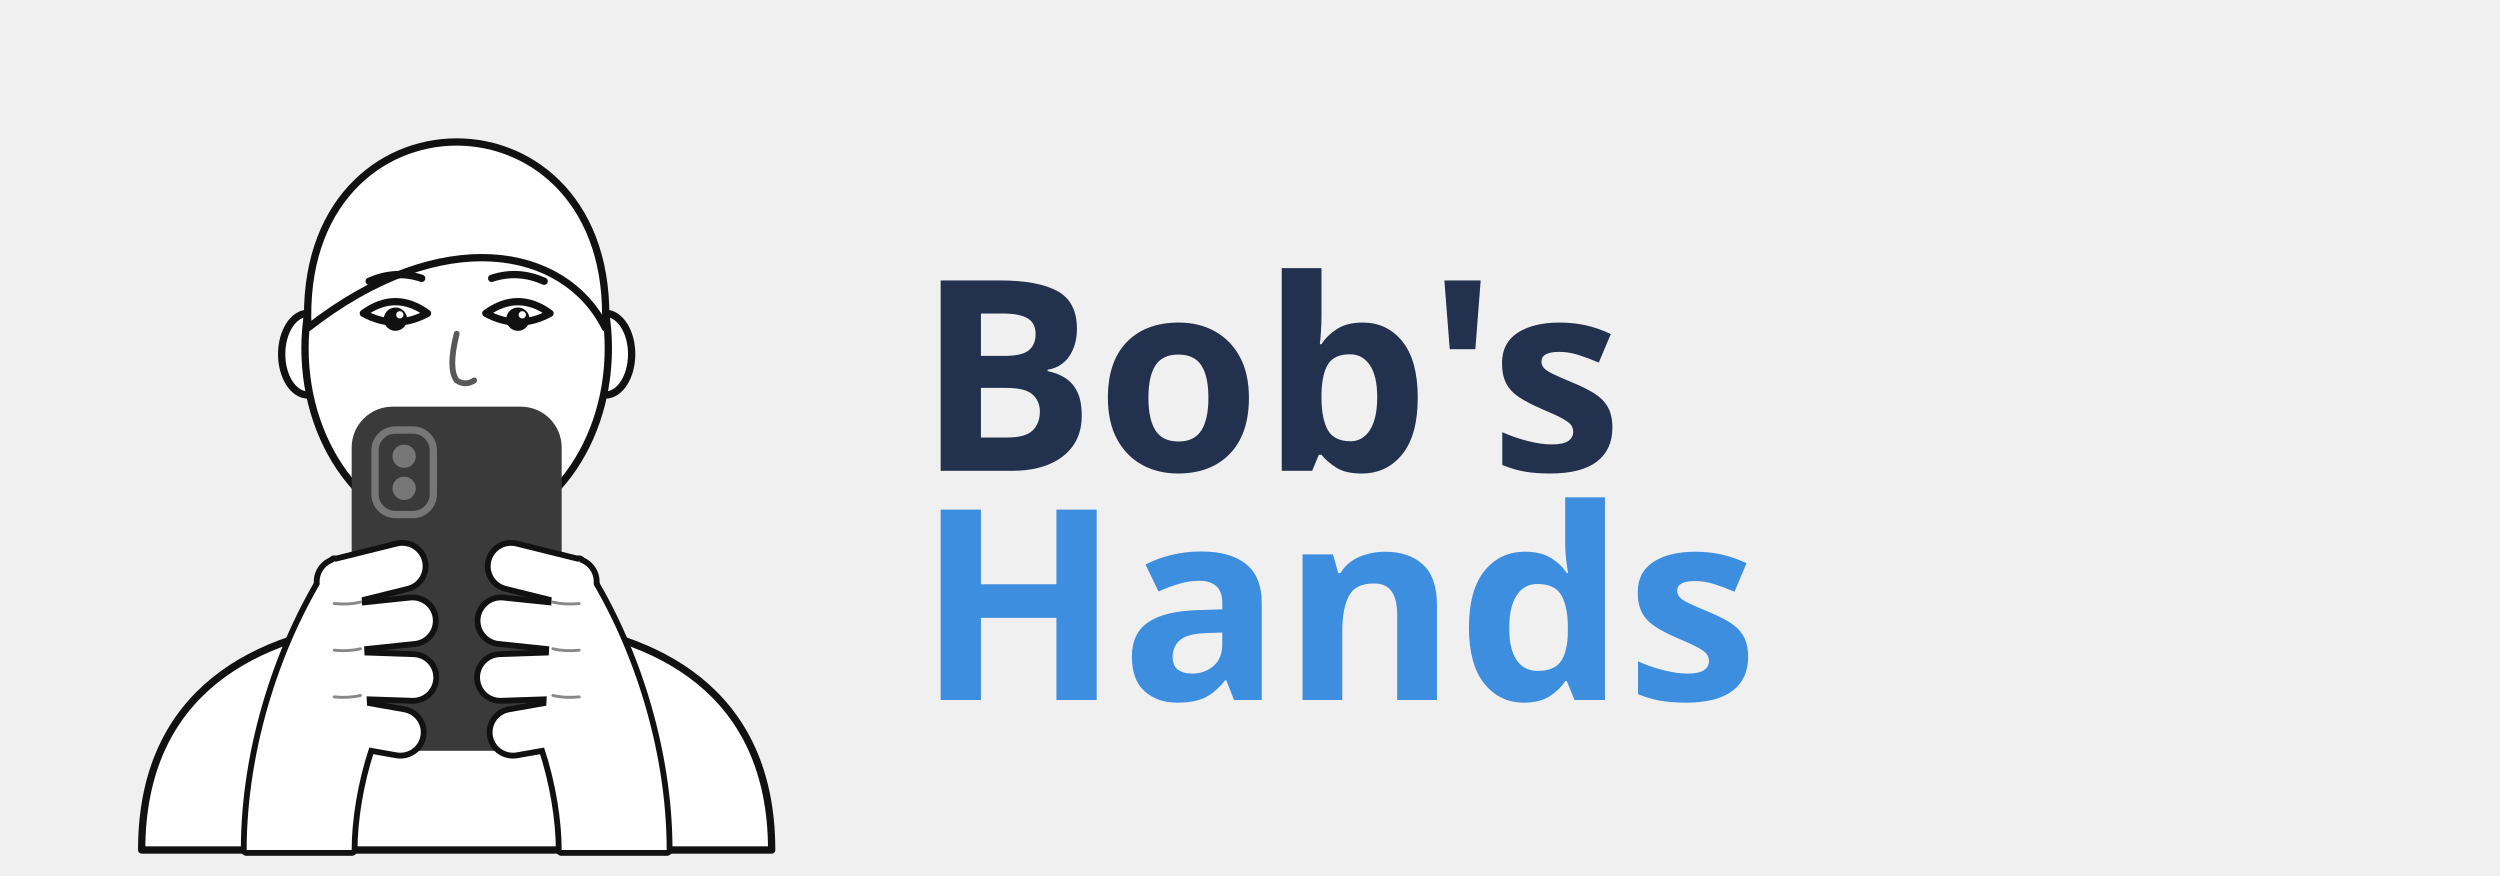
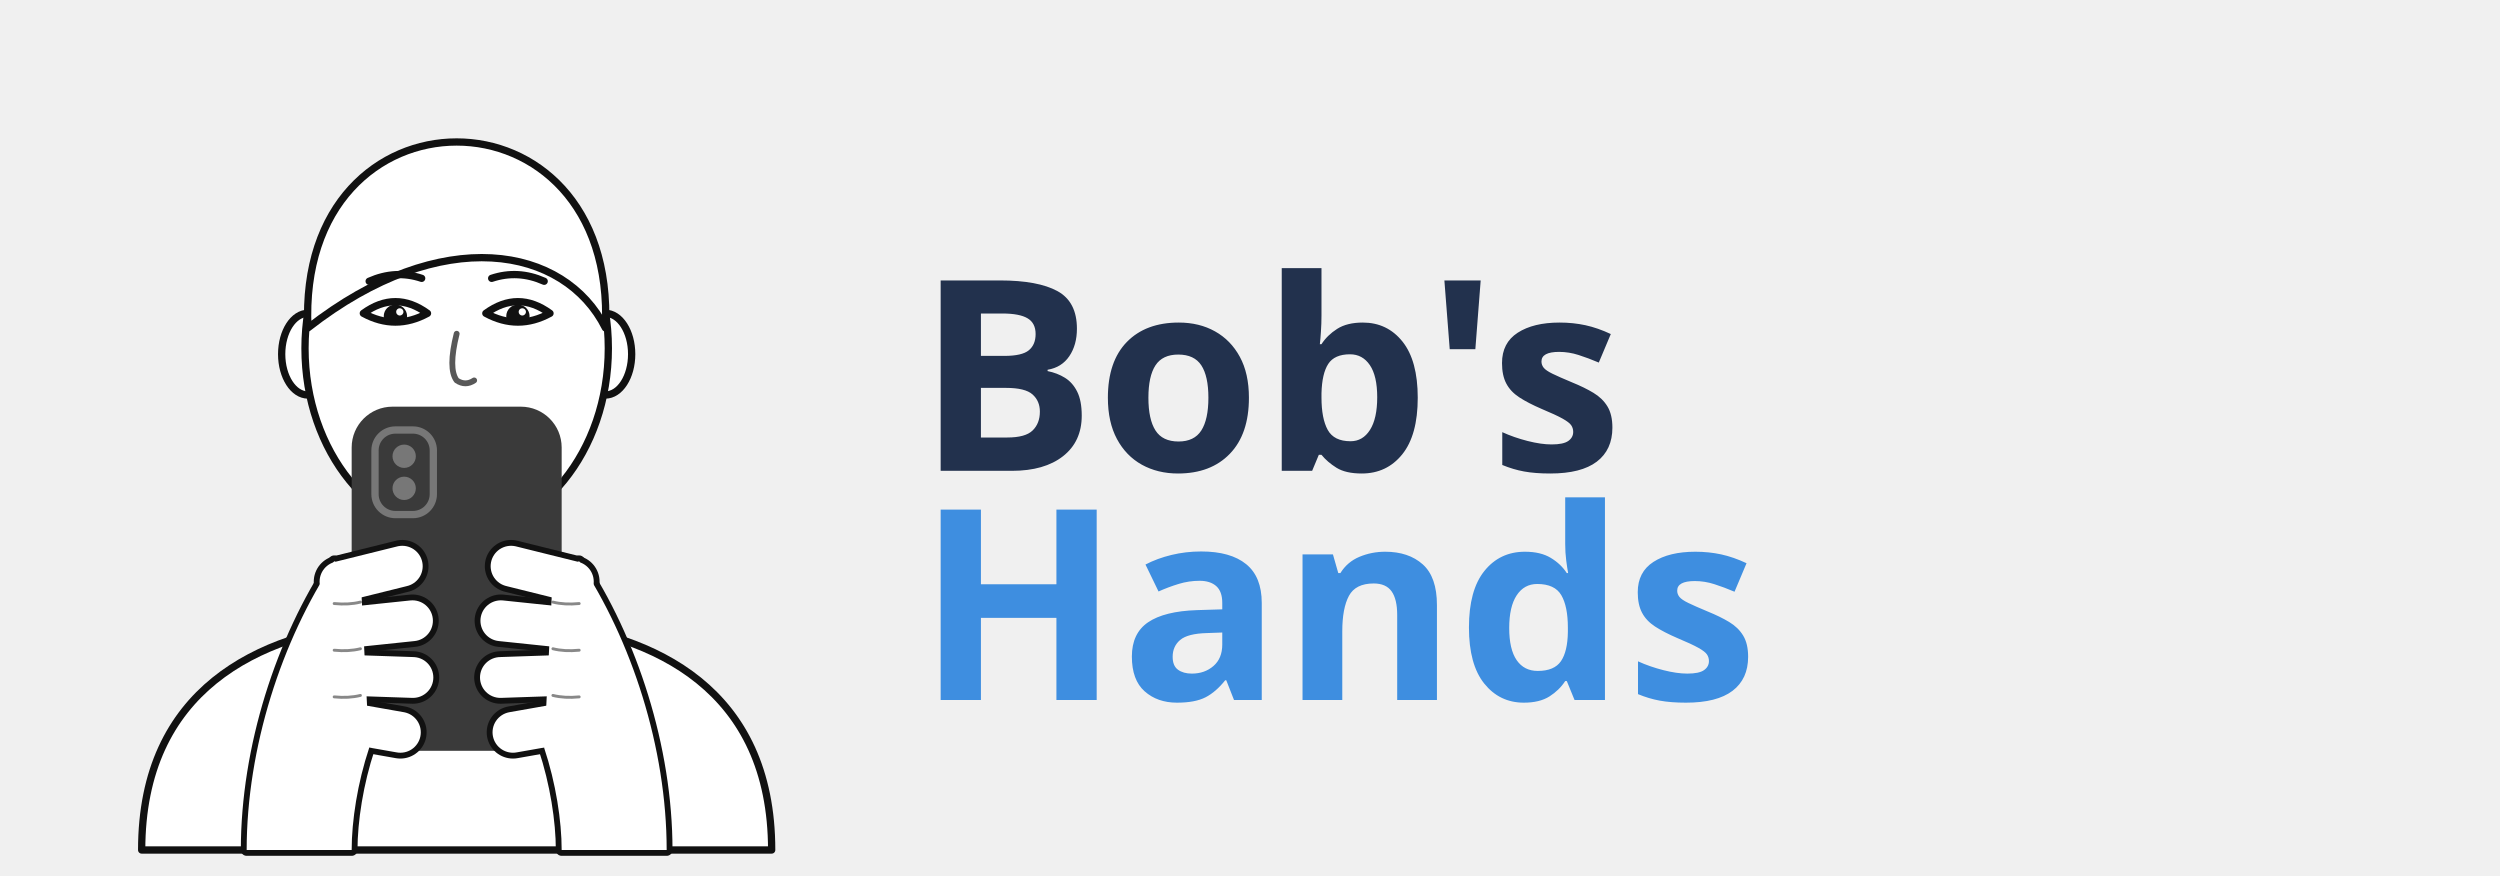
<svg xmlns="http://www.w3.org/2000/svg" width="1200" height="420" viewBox="0 0 1200 420">
  <defs>
    <linearGradient id="main" x1="0" y1="330" x2="0" y2="512" gradientUnits="userSpaceOnUse">
      <stop offset="0" stop-color="#FFC24D" />
      <stop offset="1" stop-color="#FF8A5B" />
    </linearGradient>
    <linearGradient id="ecran" x1="0" y1="0" x2="0" y2="1">
      <stop offset="0" stop-color="#7EC8F2" />
      <stop offset="1" stop-color="#FFD9A8" />
    </linearGradient>
    <linearGradient id="soleil" x1="0" y1="0" x2="0" y2="1">
      <stop offset="0" stop-color="#FFC24D" />
      <stop offset="1" stop-color="#FF8A5B" />
    </linearGradient>
  </defs>
  <g transform="translate(40 30) scale(0.70)">
    <defs>
      <linearGradient id="main" x1="0" y1="330" x2="0" y2="512" gradientUnits="userSpaceOnUse">
        <stop offset="0" stop-color="#FFC24D" />
        <stop offset="1" stop-color="#FF8A5B" />
      </linearGradient>
      <linearGradient id="ecran" x1="0" y1="0" x2="0" y2="1">
        <stop offset="0" stop-color="#7EC8F2" />
        <stop offset="1" stop-color="#FFD9A8" />
      </linearGradient>
      <linearGradient id="soleil" x1="0" y1="0" x2="0" y2="1">
        <stop offset="0" stop-color="#FFC24D" />
        <stop offset="1" stop-color="#FF8A5B" />
      </linearGradient>
    </defs>
    <path d="M40 540 C40 430 120 392 200 384 L312 384 C392 392 472 430 472 540 Z" fill="#FFFFFF" stroke="#111111" stroke-width="5" stroke-linejoin="round" />
    <rect x="222" y="300" width="68" height="96" rx="20" fill="#FFFFFF" stroke="#111111" stroke-width="5" />
    <ellipse cx="154" cy="200" rx="18" ry="28" fill="#FFFFFF" stroke="#111111" stroke-width="5" />
    <ellipse cx="358" cy="200" rx="18" ry="28" fill="#FFFFFF" stroke="#111111" stroke-width="5" />
    <ellipse cx="256" cy="196" rx="104" ry="128" fill="#FFFFFF" stroke="#111111" stroke-width="5" />
    <path d="M154 182 C146 12 366 12 358 182 C330 126 246 110 154 182 Z" fill="#FFFFFF" stroke="#111111" stroke-width="5" stroke-linejoin="round" />
    <path d="M196 150 Q214 142 232 148 M280 148 Q298 142 316 150" fill="none" stroke="#111111" stroke-width="5" stroke-linecap="round" />
    <path d="M256 186 Q250 210 256 218 Q262 222 268 218" fill="none" stroke="#111111" stroke-width="4.0" stroke-linecap="round" stroke-linejoin="round" opacity=".7" />
-     <path d="M192 172 Q214 156 236 172 Q214 184 192 172 Z" fill="#FFFFFF" stroke="#111111" stroke-width="5" stroke-linejoin="round" />
-     <circle cx="214" cy="176" r="8" fill="#111111" />
-     <circle cx="217" cy="173" r="2.5" fill="#FFFFFF" />
-     <path d="M276 172 Q298 156 320 172 Q298 184 276 172 Z" fill="#FFFFFF" stroke="#111111" stroke-width="5" stroke-linejoin="round" />
-     <circle cx="298" cy="176" r="8" fill="#111111" />
-     <circle cx="301" cy="173" r="2.5" fill="#FFFFFF" />
+     <clipPath id="oeil-214">
+       <path d="M192 172 Q214 156 236 172 Q214 184 192 172 Z" />
+     </clipPath>
+     <path d="M192 172 Q214 156 236 172 Q214 184 192 172 Z" fill="#FFFFFF" />
+     <g clip-path="url(#oeil-214)">
+       <circle cx="214" cy="174" r="8" fill="#111111" />
+       <circle cx="217" cy="171" r="2.5" fill="#FFFFFF" />
+     </g>
+     <path d="M192 172 Q214 156 236 172 Q214 184 192 172 Z" fill="none" stroke="#111111" stroke-width="5" stroke-linejoin="round" />
+     <clipPath id="oeil-298">
+       <path d="M276 172 Q298 156 320 172 Q298 184 276 172 Z" />
+     </clipPath>
+     <path d="M276 172 Q298 156 320 172 Q298 184 276 172 Z" fill="#FFFFFF" />
+     <g clip-path="url(#oeil-298)">
+       <circle cx="298" cy="174" r="8" fill="#111111" />
+       <circle cx="301" cy="171" r="2.5" fill="#FFFFFF" />
+     </g>
+     <path d="M276 172 Q298 156 320 172 Q298 184 276 172 Z" fill="none" stroke="#111111" stroke-width="5" stroke-linejoin="round" />
    <rect x="184" y="236" width="144" height="236" rx="28" fill="#3A3A3A" stroke="#111111" stroke-width="0" />
    <rect x="200" y="252" width="40" height="58" rx="14" fill="none" stroke="#777" stroke-width="5" />
    <circle cx="220" cy="270" r="8" fill="#777" />
    <circle cx="220" cy="292" r="8" fill="#777" />
    <g>
      <line x1="176" y1="356" x2="218.7" y2="345.4" stroke="#111111" stroke-width="36" stroke-linecap="round" />
      <line x1="176" y1="388" x2="225.7" y2="382.8" stroke="#111111" stroke-width="36" stroke-linecap="round" />
      <line x1="176" y1="420" x2="226.0" y2="421.7" stroke="#111111" stroke-width="36" stroke-linecap="round" />
      <line x1="176" y1="452" x2="217.4" y2="459.3" stroke="#111111" stroke-width="36" stroke-linecap="round" />
      <path d="M112 540 C112 470 136 396 172 342 L190 350 L196 470 C188 494 184 520 184 540 Z" fill="#111111" stroke="#111111" stroke-width="8" stroke-linejoin="round" />
      <line x1="176" y1="356" x2="218.7" y2="345.4" stroke="#FFFFFF" stroke-width="28" stroke-linecap="round" />
      <line x1="176" y1="388" x2="225.7" y2="382.8" stroke="#FFFFFF" stroke-width="28" stroke-linecap="round" />
      <line x1="176" y1="420" x2="226.0" y2="421.7" stroke="#FFFFFF" stroke-width="28" stroke-linecap="round" />
      <line x1="176" y1="452" x2="217.4" y2="459.3" stroke="#FFFFFF" stroke-width="28" stroke-linecap="round" />
      <path d="M112 540 C112 470 136 396 172 342 L190 350 L196 470 C188 494 184 520 184 540 Z" fill="#FFFFFF" />
      <path d="M172 371 Q182 372 190 370" fill="none" stroke="#111111" stroke-width="2" stroke-linecap="round" opacity=".5" />
      <path d="M172 403 Q182 404 190 402" fill="none" stroke="#111111" stroke-width="2" stroke-linecap="round" opacity=".5" />
      <path d="M172 435 Q182 436 190 434" fill="none" stroke="#111111" stroke-width="2" stroke-linecap="round" opacity=".5" />
    </g>
    <g transform="translate(512 0) scale(-1 1)">
      <line x1="176" y1="356" x2="218.7" y2="345.4" stroke="#111111" stroke-width="36" stroke-linecap="round" />
      <line x1="176" y1="388" x2="225.7" y2="382.8" stroke="#111111" stroke-width="36" stroke-linecap="round" />
      <line x1="176" y1="420" x2="226.0" y2="421.7" stroke="#111111" stroke-width="36" stroke-linecap="round" />
      <line x1="176" y1="452" x2="217.4" y2="459.3" stroke="#111111" stroke-width="36" stroke-linecap="round" />
      <path d="M112 540 C112 470 136 396 172 342 L190 350 L196 470 C188 494 184 520 184 540 Z" fill="#111111" stroke="#111111" stroke-width="8" stroke-linejoin="round" />
      <line x1="176" y1="356" x2="218.7" y2="345.4" stroke="#FFFFFF" stroke-width="28" stroke-linecap="round" />
      <line x1="176" y1="388" x2="225.7" y2="382.8" stroke="#FFFFFF" stroke-width="28" stroke-linecap="round" />
      <line x1="176" y1="420" x2="226.0" y2="421.7" stroke="#FFFFFF" stroke-width="28" stroke-linecap="round" />
      <line x1="176" y1="452" x2="217.4" y2="459.3" stroke="#FFFFFF" stroke-width="28" stroke-linecap="round" />
      <path d="M112 540 C112 470 136 396 172 342 L190 350 L196 470 C188 494 184 520 184 540 Z" fill="#FFFFFF" />
      <path d="M172 371 Q182 372 190 370" fill="none" stroke="#111111" stroke-width="2" stroke-linecap="round" opacity=".5" />
      <path d="M172 403 Q182 404 190 402" fill="none" stroke="#111111" stroke-width="2" stroke-linecap="round" opacity=".5" />
      <path d="M172 435 Q182 436 190 434" fill="none" stroke="#111111" stroke-width="2" stroke-linecap="round" opacity=".5" />
    </g>
  </g>
  <text x="440" y="226" font-family="Fredoka" font-weight="600" font-size="128" fill="#22314D">Bob's</text>
  <text x="440" y="336" font-family="Fredoka" font-weight="600" font-size="128" fill="#3E8EE0">Hands</text>
</svg>
